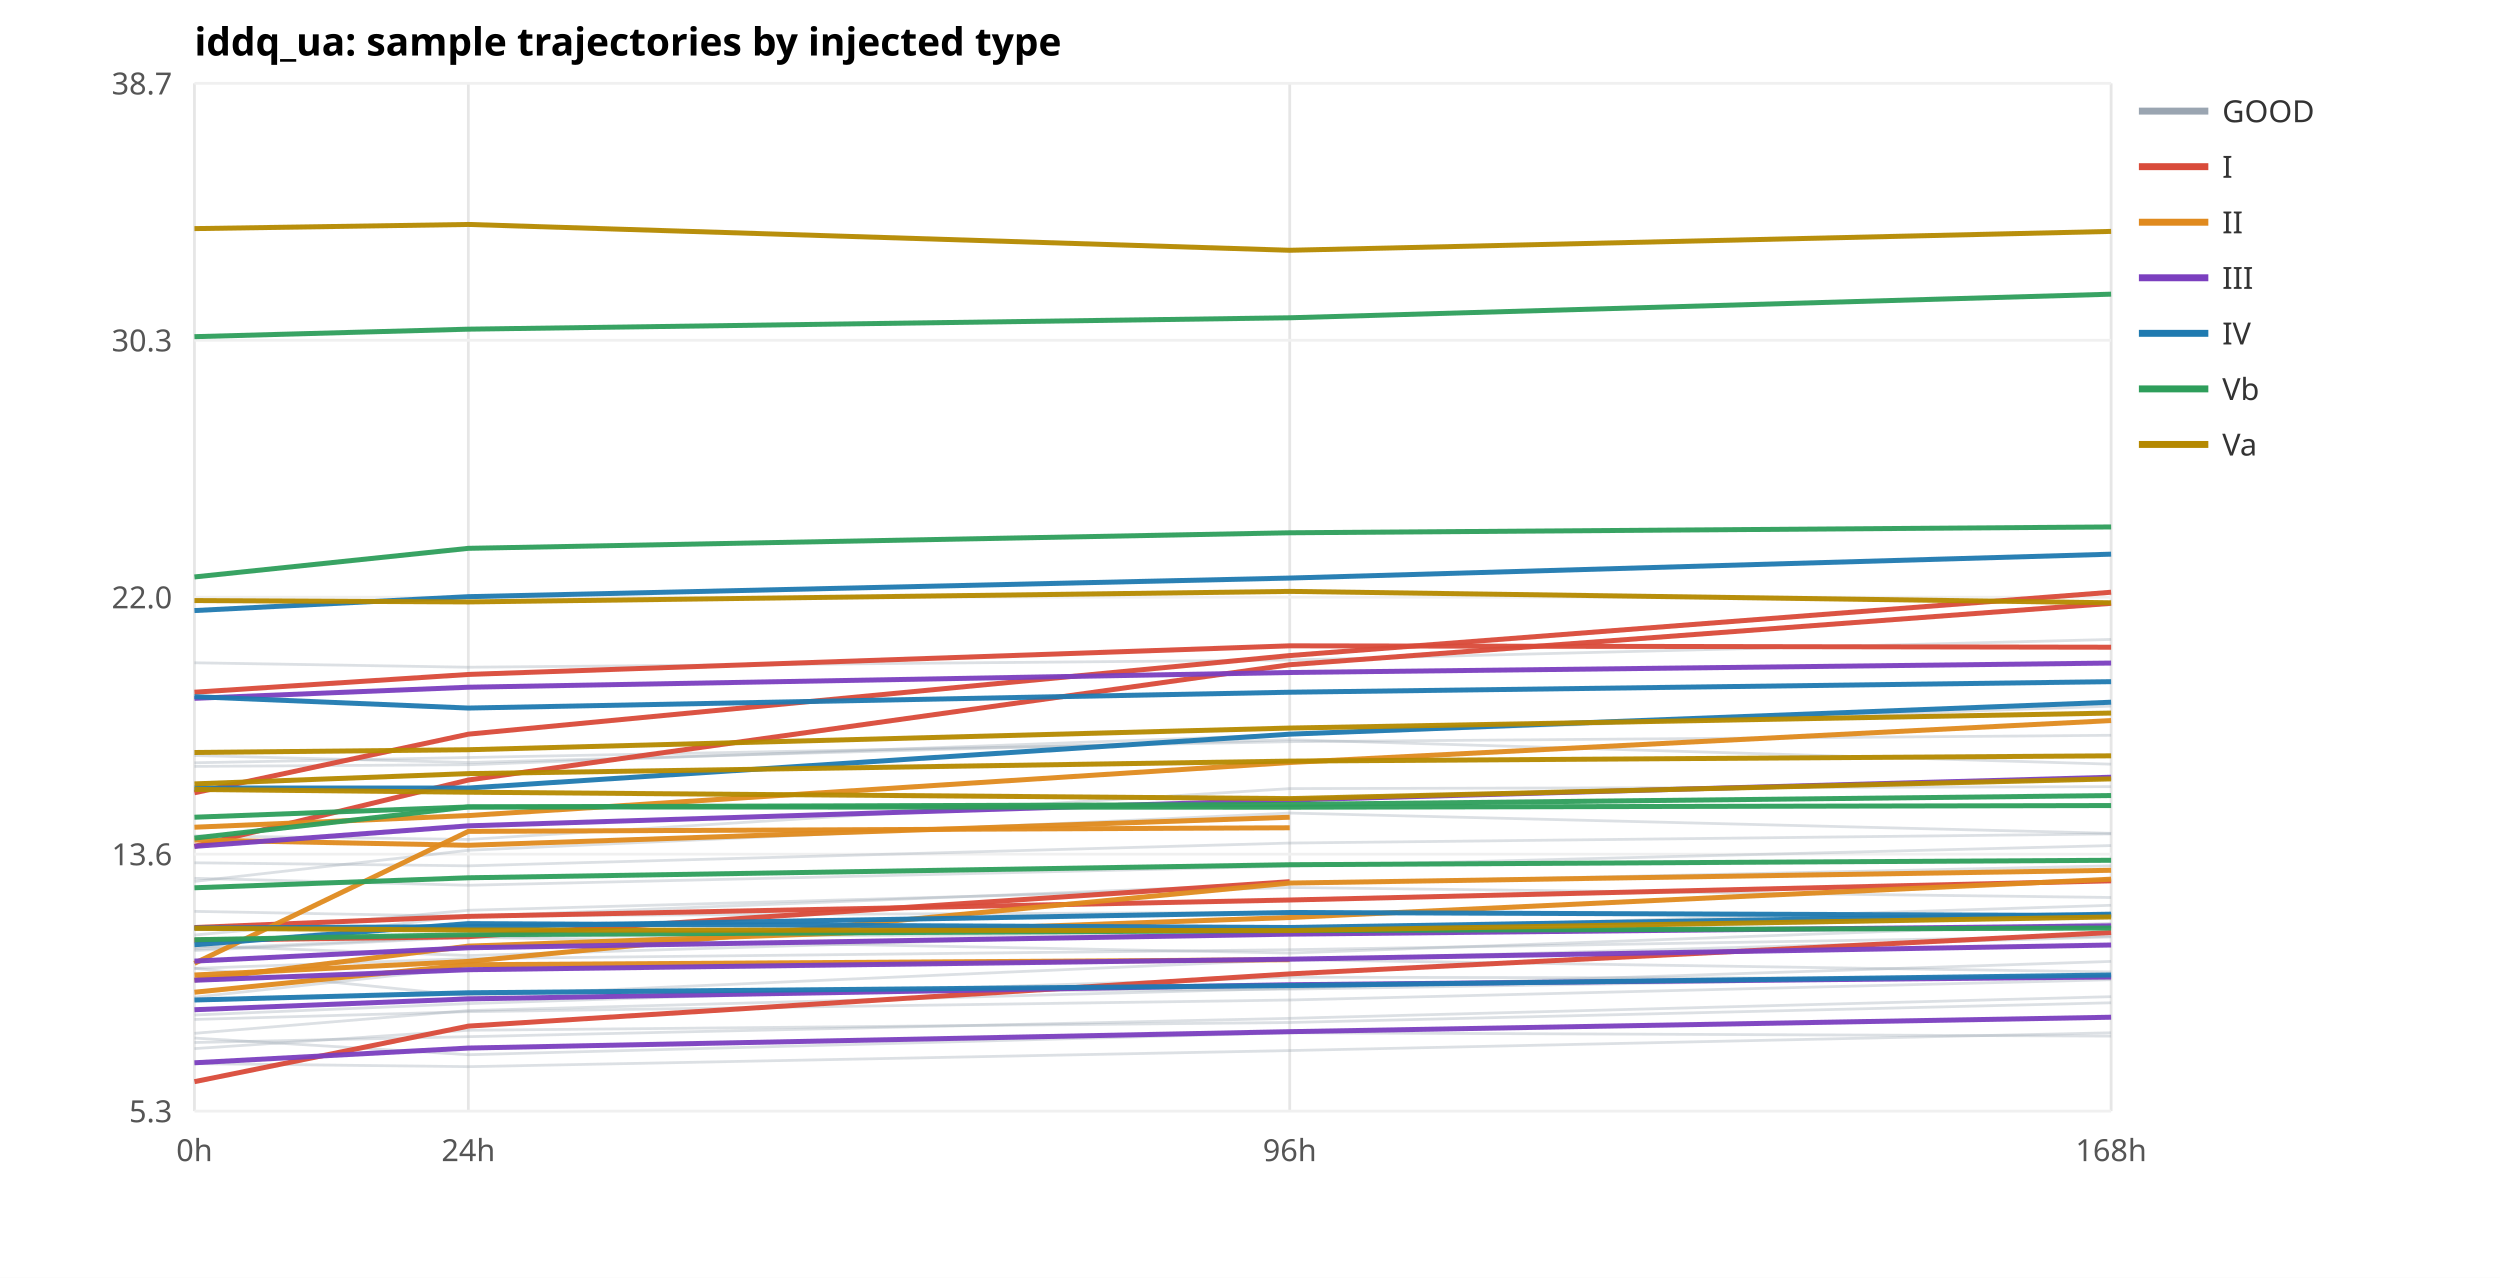
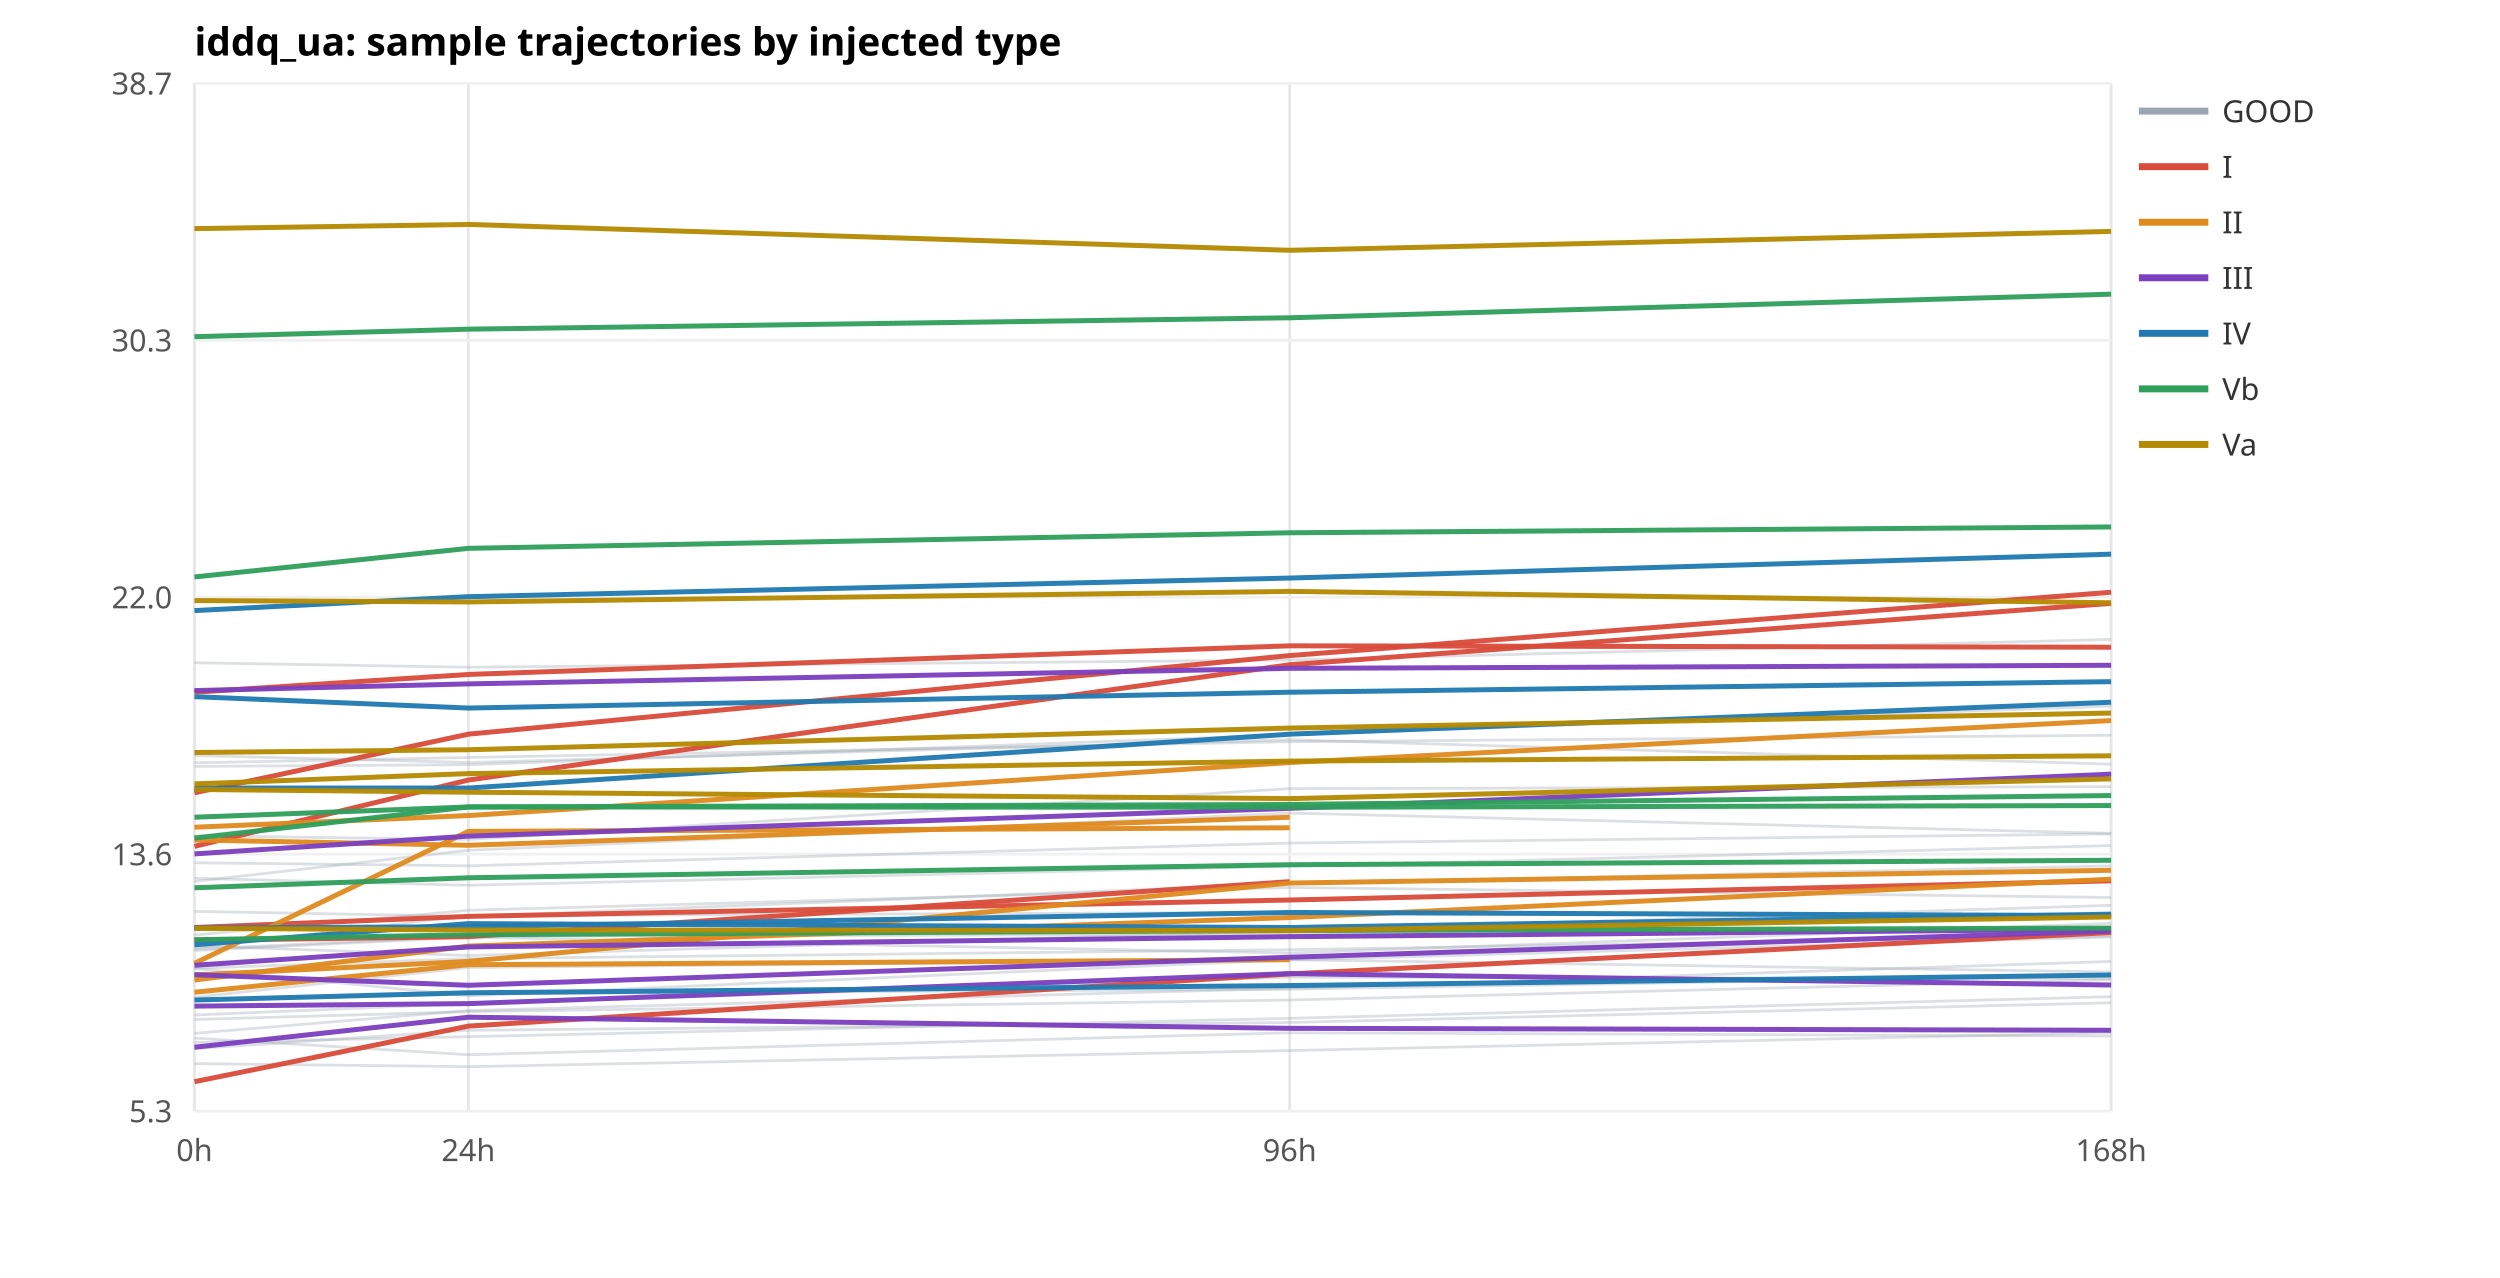
<svg xmlns="http://www.w3.org/2000/svg" width="900" height="460" viewBox="0 0 900 460" font-family="system-ui,sans-serif">
  <rect width="900" height="460" fill="#ffffff" />
  <text x="70" y="20" font-size="14" font-weight="600">iddq_ua: sample trajectories by injected type</text>
  <line x1="70.0" y1="30" x2="70.0" y2="400" stroke="#e6e6e6" />
  <text x="70.0" y="418" font-size="11" text-anchor="middle" fill="#555">0h</text>
  <line x1="168.6" y1="30" x2="168.6" y2="400" stroke="#e6e6e6" />
  <text x="168.6" y="418" font-size="11" text-anchor="middle" fill="#555">24h</text>
  <line x1="464.3" y1="30" x2="464.3" y2="400" stroke="#e6e6e6" />
  <text x="464.3" y="418" font-size="11" text-anchor="middle" fill="#555">96h</text>
  <line x1="760.0" y1="30" x2="760.0" y2="400" stroke="#e6e6e6" />
  <text x="760.0" y="418" font-size="11" text-anchor="middle" fill="#555">168h</text>
  <line x1="70" y1="400.0" x2="760" y2="400.0" stroke="#f0f0f0" />
  <text x="62" y="404.0" font-size="11" text-anchor="end" fill="#555">5.3</text>
  <line x1="70" y1="307.5" x2="760" y2="307.5" stroke="#f0f0f0" />
  <text x="62" y="311.5" font-size="11" text-anchor="end" fill="#555">13.6</text>
  <line x1="70" y1="215.0" x2="760" y2="215.0" stroke="#f0f0f0" />
  <text x="62" y="219.0" font-size="11" text-anchor="end" fill="#555">22.0</text>
  <line x1="70" y1="122.5" x2="760" y2="122.5" stroke="#f0f0f0" />
  <text x="62" y="126.5" font-size="11" text-anchor="end" fill="#555">30.3</text>
  <line x1="70" y1="30.0" x2="760" y2="30.0" stroke="#f0f0f0" />
  <text x="62" y="34.0" font-size="11" text-anchor="end" fill="#555">38.7</text>
  <path d="M70.0,373.7 L168.6,379.7 L464.3,371.8 L760.0,373.0" fill="none" stroke="#9aa5b1" stroke-width="1" opacity="0.35" />
  <path d="M70.0,341.2 L168.6,329.7 L464.3,328.4 L760.0,330.0" fill="none" stroke="#9aa5b1" stroke-width="1" opacity="0.35" />
  <path d="M70.0,272.0 L168.6,274.5 L464.3,266.3 L760.0,275.1" fill="none" stroke="#9aa5b1" stroke-width="1" opacity="0.35" />
  <path d="M70.0,375.3 L168.6,373.2 L464.3,366.6 L760.0,358.8" fill="none" stroke="#9aa5b1" stroke-width="1" opacity="0.35" />
  <path d="M70.0,360.1 L168.6,357.8 L464.3,356.1 L760.0,351.2" fill="none" stroke="#9aa5b1" stroke-width="1" opacity="0.35" />
  <path d="M70.0,300.9 L168.6,302.2 L464.3,283.9 L760.0,283.2" fill="none" stroke="#9aa5b1" stroke-width="1" opacity="0.35" />
  <path d="M70.0,365.4 L168.6,361.3 L464.3,351.8 L760.0,352.3" fill="none" stroke="#9aa5b1" stroke-width="1" opacity="0.35" />
  <path d="M70.0,382.9 L168.6,384.0 L464.3,378.2 L760.0,371.8" fill="none" stroke="#9aa5b1" stroke-width="1" opacity="0.35" />
  <path d="M70.0,341.7 L168.6,337.1 L464.3,336.4 L760.0,329.9" fill="none" stroke="#9aa5b1" stroke-width="1" opacity="0.35" />
  <path d="M70.0,310.6 L168.6,311.7 L464.3,303.5 L760.0,300.2" fill="none" stroke="#9aa5b1" stroke-width="1" opacity="0.35" />
  <path d="M70.0,359.0 L168.6,348.3 L464.3,345.6 L760.0,337.3" fill="none" stroke="#9aa5b1" stroke-width="1" opacity="0.35" />
  <path d="M70.0,372.0 L168.6,363.8 L464.3,355.8 L760.0,346.1" fill="none" stroke="#9aa5b1" stroke-width="1" opacity="0.35" />
  <path d="M70.0,317.3 L168.6,306.1 L464.3,292.7 L760.0,300.0" fill="none" stroke="#9aa5b1" stroke-width="1" opacity="0.35" />
  <path d="M70.0,274.6 L168.6,272.7 L464.3,267.0 L760.0,264.7" fill="none" stroke="#9aa5b1" stroke-width="1" opacity="0.35" />
  <path d="M70.0,342.2 L168.6,337.4 L464.3,343.1 L760.0,332.4" fill="none" stroke="#9aa5b1" stroke-width="1" opacity="0.35" />
  <path d="M70.0,377.5 L168.6,370.9 L464.3,368.1 L760.0,361.0" fill="none" stroke="#9aa5b1" stroke-width="1" opacity="0.35" />
  <path d="M70.0,348.6 L168.6,345.1 L464.3,341.9 L760.0,337.0" fill="none" stroke="#9aa5b1" stroke-width="1" opacity="0.35" />
  <path d="M70.0,348.6 L168.6,358.5 L464.3,345.5 L760.0,349.9" fill="none" stroke="#9aa5b1" stroke-width="1" opacity="0.35" />
  <path d="M70.0,367.0 L168.6,364.2 L464.3,360.0 L760.0,352.7" fill="none" stroke="#9aa5b1" stroke-width="1" opacity="0.35" />
  <path d="M70.0,275.9 L168.6,275.3 L464.3,264.5 L760.0,254.2" fill="none" stroke="#9aa5b1" stroke-width="1" opacity="0.35" />
  <path d="M70.0,238.6 L168.6,240.2 L464.3,237.6 L760.0,230.2" fill="none" stroke="#9aa5b1" stroke-width="1" opacity="0.35" />
  <path d="M70.0,316.2 L168.6,318.7 L464.3,311.8 L760.0,304.4" fill="none" stroke="#9aa5b1" stroke-width="1" opacity="0.35" />
  <path d="M70.0,328.1 L168.6,329.9 L464.3,318.1 L760.0,311.7" fill="none" stroke="#9aa5b1" stroke-width="1" opacity="0.35" />
  <path d="M70.0,340.5 L168.6,344.0 L464.3,335.1 L760.0,325.9" fill="none" stroke="#9aa5b1" stroke-width="1" opacity="0.35" />
  <path d="M70.0,336.6 L168.6,327.7 L464.3,319.5 L760.0,323.1" fill="none" stroke="#9aa5b1" stroke-width="1" opacity="0.35" />
  <line x1="770" y1="40" x2="795" y2="40" stroke="#9aa5b1" stroke-width="2.5" />
  <text x="800" y="44" font-size="11" fill="#333">GOOD</text>
  <path d="M70.0,389.4 L168.6,369.4 L464.3,350.6 L760.0,335.7" fill="none" stroke="#d94b3a" stroke-width="1.8" opacity="0.95" />
  <path d="M70.0,249.2 L168.6,242.8 L464.3,232.5 L760.0,233.0" fill="none" stroke="#d94b3a" stroke-width="1.8" opacity="0.95" />
  <path d="M70.0,304.7 L168.6,280.8 L464.3,239.3 L760.0,217.2" fill="none" stroke="#d94b3a" stroke-width="1.8" opacity="0.95" />
  <path d="M70.0,285.4 L168.6,264.3 L464.3,236.0 L760.0,213.2" fill="none" stroke="#d94b3a" stroke-width="1.8" opacity="0.95" />
  <path d="M70.0,333.9 L168.6,329.9 L464.3,324.0 L760.0,317.1" fill="none" stroke="#d94b3a" stroke-width="1.8" opacity="0.95" />
  <path d="M70.0,338.5 L168.6,337.2 L464.3,317.4" fill="none" stroke="#d94b3a" stroke-width="1.8" opacity="0.95" />
  <line x1="770" y1="60" x2="795" y2="60" stroke="#d94b3a" stroke-width="2.5" />
  <text x="800" y="64" font-size="11" fill="#333">I</text>
  <path d="M70.0,351.0 L168.6,346.1 L464.3,317.9 L760.0,313.3" fill="none" stroke="#e08a1e" stroke-width="1.8" opacity="0.95" />
  <path d="M70.0,297.8 L168.6,293.6 L464.3,274.5 L760.0,259.4" fill="none" stroke="#e08a1e" stroke-width="1.8" opacity="0.95" />
  <path d="M70.0,302.4 L168.6,304.3 L464.3,294.2" fill="none" stroke="#e08a1e" stroke-width="1.8" opacity="0.95" />
  <path d="M70.0,357.2 L168.6,347.3 L464.3,345.5" fill="none" stroke="#e08a1e" stroke-width="1.8" opacity="0.95" />
  <path d="M70.0,352.8 L168.6,340.6 L464.3,330.3 L760.0,316.5" fill="none" stroke="#e08a1e" stroke-width="1.8" opacity="0.95" />
  <path d="M70.0,346.8 L168.6,299.3 L464.3,298.0" fill="none" stroke="#e08a1e" stroke-width="1.8" opacity="0.95" />
  <line x1="770" y1="80" x2="795" y2="80" stroke="#e08a1e" stroke-width="2.5" />
  <text x="800" y="84" font-size="11" fill="#333">II</text>
-   <path d="M70.0,304.7 L168.6,297.3 L464.3,288.0 L760.0,279.8" fill="none" stroke="#7b3fbf" stroke-width="1.8" opacity="0.95" />
-   <path d="M70.0,382.6 L168.6,377.3 L464.3,371.4 L760.0,366.2" fill="none" stroke="#7b3fbf" stroke-width="1.8" opacity="0.95" />
-   <path d="M70.0,352.9 L168.6,349.1 L464.3,345.3 L760.0,340.2" fill="none" stroke="#7b3fbf" stroke-width="1.8" opacity="0.95" />
-   <path d="M70.0,346.0 L168.6,341.2 L464.3,336.3 L760.0,333.3" fill="none" stroke="#7b3fbf" stroke-width="1.8" opacity="0.95" />
-   <path d="M70.0,251.4 L168.6,247.4 L464.3,242.1 L760.0,238.7" fill="none" stroke="#7b3fbf" stroke-width="1.8" opacity="0.95" />
-   <path d="M70.0,363.5 L168.6,359.6 L464.3,354.5 L760.0,351.7" fill="none" stroke="#7b3fbf" stroke-width="1.8" opacity="0.95" />
+   <path d="M70.0,307.4 L168.6,301.0 L464.3,291.0 L760.0,278.7" fill="none" stroke="#7b3fbf" stroke-width="1.8" opacity="0.95" />
+   <path d="M70.0,377.0 L168.6,366.2 L464.3,370.2 L760.0,370.9" fill="none" stroke="#7b3fbf" stroke-width="1.8" opacity="0.95" />
+   <path d="M70.0,350.9 L168.6,354.7 L464.3,344.6 L760.0,335.2" fill="none" stroke="#7b3fbf" stroke-width="1.8" opacity="0.95" />
+   <path d="M70.0,347.5 L168.6,340.9 L464.3,337.2 L760.0,334.5" fill="none" stroke="#7b3fbf" stroke-width="1.8" opacity="0.95" />
+   <path d="M70.0,248.6 L168.6,246.2 L464.3,240.6 L760.0,239.5" fill="none" stroke="#7b3fbf" stroke-width="1.8" opacity="0.95" />
+   <path d="M70.0,362.2 L168.6,361.3 L464.3,350.5 L760.0,354.6" fill="none" stroke="#7b3fbf" stroke-width="1.8" opacity="0.95" />
  <line x1="770" y1="100" x2="795" y2="100" stroke="#7b3fbf" stroke-width="2.5" />
  <text x="800" y="104" font-size="11" fill="#333">III</text>
  <path d="M70.0,340.1 L168.6,332.5 L464.3,333.9 L760.0,329.1" fill="none" stroke="#1f7ab0" stroke-width="1.8" opacity="0.95" />
  <path d="M70.0,219.8 L168.6,214.8 L464.3,208.1 L760.0,199.5" fill="none" stroke="#1f7ab0" stroke-width="1.8" opacity="0.95" />
  <path d="M70.0,283.7 L168.6,283.7 L464.3,264.3 L760.0,252.8" fill="none" stroke="#1f7ab0" stroke-width="1.8" opacity="0.95" />
  <path d="M70.0,360.0 L168.6,357.4 L464.3,354.8 L760.0,351.0" fill="none" stroke="#1f7ab0" stroke-width="1.8" opacity="0.95" />
  <path d="M70.0,334.1 L168.6,333.6 L464.3,328.5 L760.0,329.6" fill="none" stroke="#1f7ab0" stroke-width="1.8" opacity="0.95" />
  <path d="M70.0,250.8 L168.6,254.9 L464.3,249.2 L760.0,245.4" fill="none" stroke="#1f7ab0" stroke-width="1.8" opacity="0.95" />
  <line x1="770" y1="120" x2="795" y2="120" stroke="#1f7ab0" stroke-width="2.5" />
  <text x="800" y="124" font-size="11" fill="#333">IV</text>
  <path d="M70.0,319.6 L168.6,316.0 L464.3,311.3 L760.0,309.7" fill="none" stroke="#2e9e5b" stroke-width="1.8" opacity="0.95" />
  <path d="M70.0,121.2 L168.6,118.5 L464.3,114.4 L760.0,105.9" fill="none" stroke="#2e9e5b" stroke-width="1.8" opacity="0.95" />
  <path d="M70.0,207.7 L168.6,197.4 L464.3,191.8 L760.0,189.7" fill="none" stroke="#2e9e5b" stroke-width="1.8" opacity="0.95" />
  <path d="M70.0,294.2 L168.6,290.5 L464.3,289.6 L760.0,286.4" fill="none" stroke="#2e9e5b" stroke-width="1.8" opacity="0.95" />
  <path d="M70.0,301.7 L168.6,290.5 L464.3,290.6 L760.0,290.0" fill="none" stroke="#2e9e5b" stroke-width="1.8" opacity="0.95" />
  <path d="M70.0,338.3 L168.6,336.5 L464.3,335.0 L760.0,334.1" fill="none" stroke="#2e9e5b" stroke-width="1.8" opacity="0.95" />
  <line x1="770" y1="140" x2="795" y2="140" stroke="#2e9e5b" stroke-width="2.5" />
  <text x="800" y="144" font-size="11" fill="#333">Vb</text>
  <path d="M70.0,82.3 L168.6,80.8 L464.3,90.1 L760.0,83.3" fill="none" stroke="#b58900" stroke-width="1.8" opacity="0.95" />
  <path d="M70.0,284.2 L168.6,285.2 L464.3,287.5 L760.0,280.4" fill="none" stroke="#b58900" stroke-width="1.8" opacity="0.95" />
  <path d="M70.0,216.2 L168.6,216.7 L464.3,212.9 L760.0,217.0" fill="none" stroke="#b58900" stroke-width="1.8" opacity="0.95" />
  <path d="M70.0,334.2 L168.6,334.8 L464.3,335.0 L760.0,330.1" fill="none" stroke="#b58900" stroke-width="1.8" opacity="0.95" />
  <path d="M70.0,282.2 L168.6,278.5 L464.3,274.0 L760.0,272.1" fill="none" stroke="#b58900" stroke-width="1.8" opacity="0.95" />
  <path d="M70.0,270.9 L168.6,269.9 L464.3,262.1 L760.0,256.7" fill="none" stroke="#b58900" stroke-width="1.8" opacity="0.95" />
  <line x1="770" y1="160" x2="795" y2="160" stroke="#b58900" stroke-width="2.5" />
  <text x="800" y="164" font-size="11" fill="#333">Va</text>
</svg>
